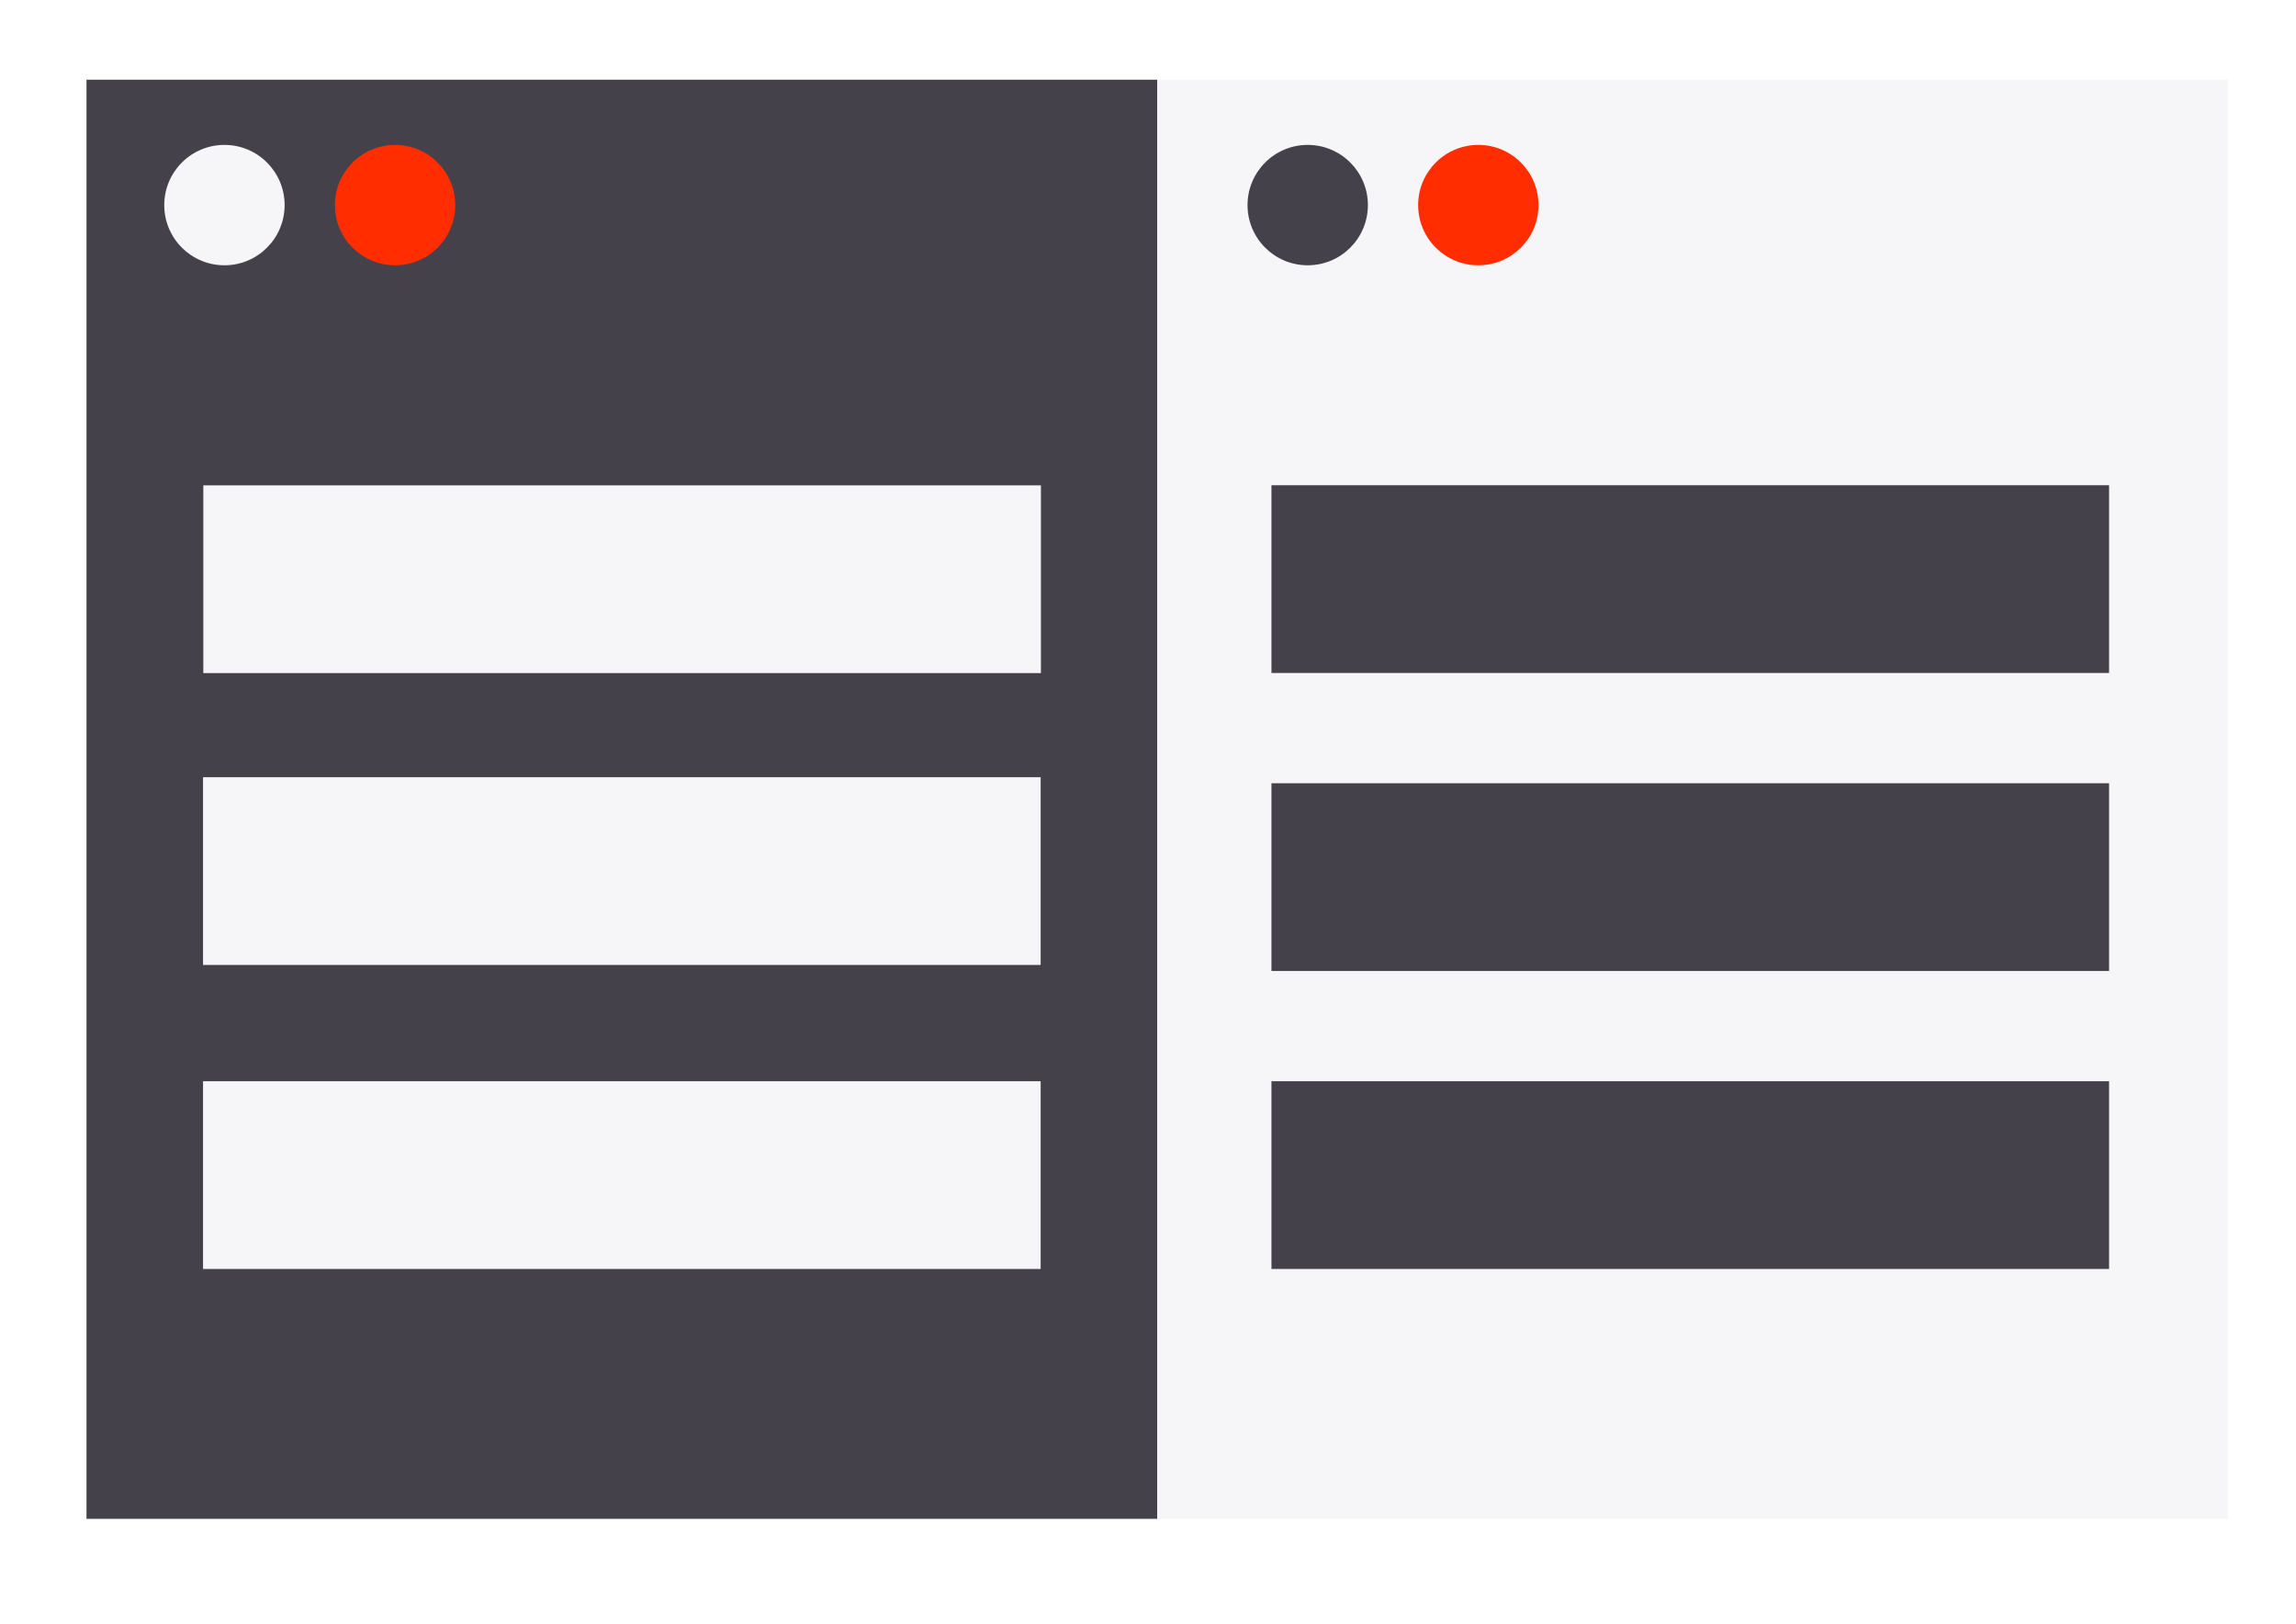
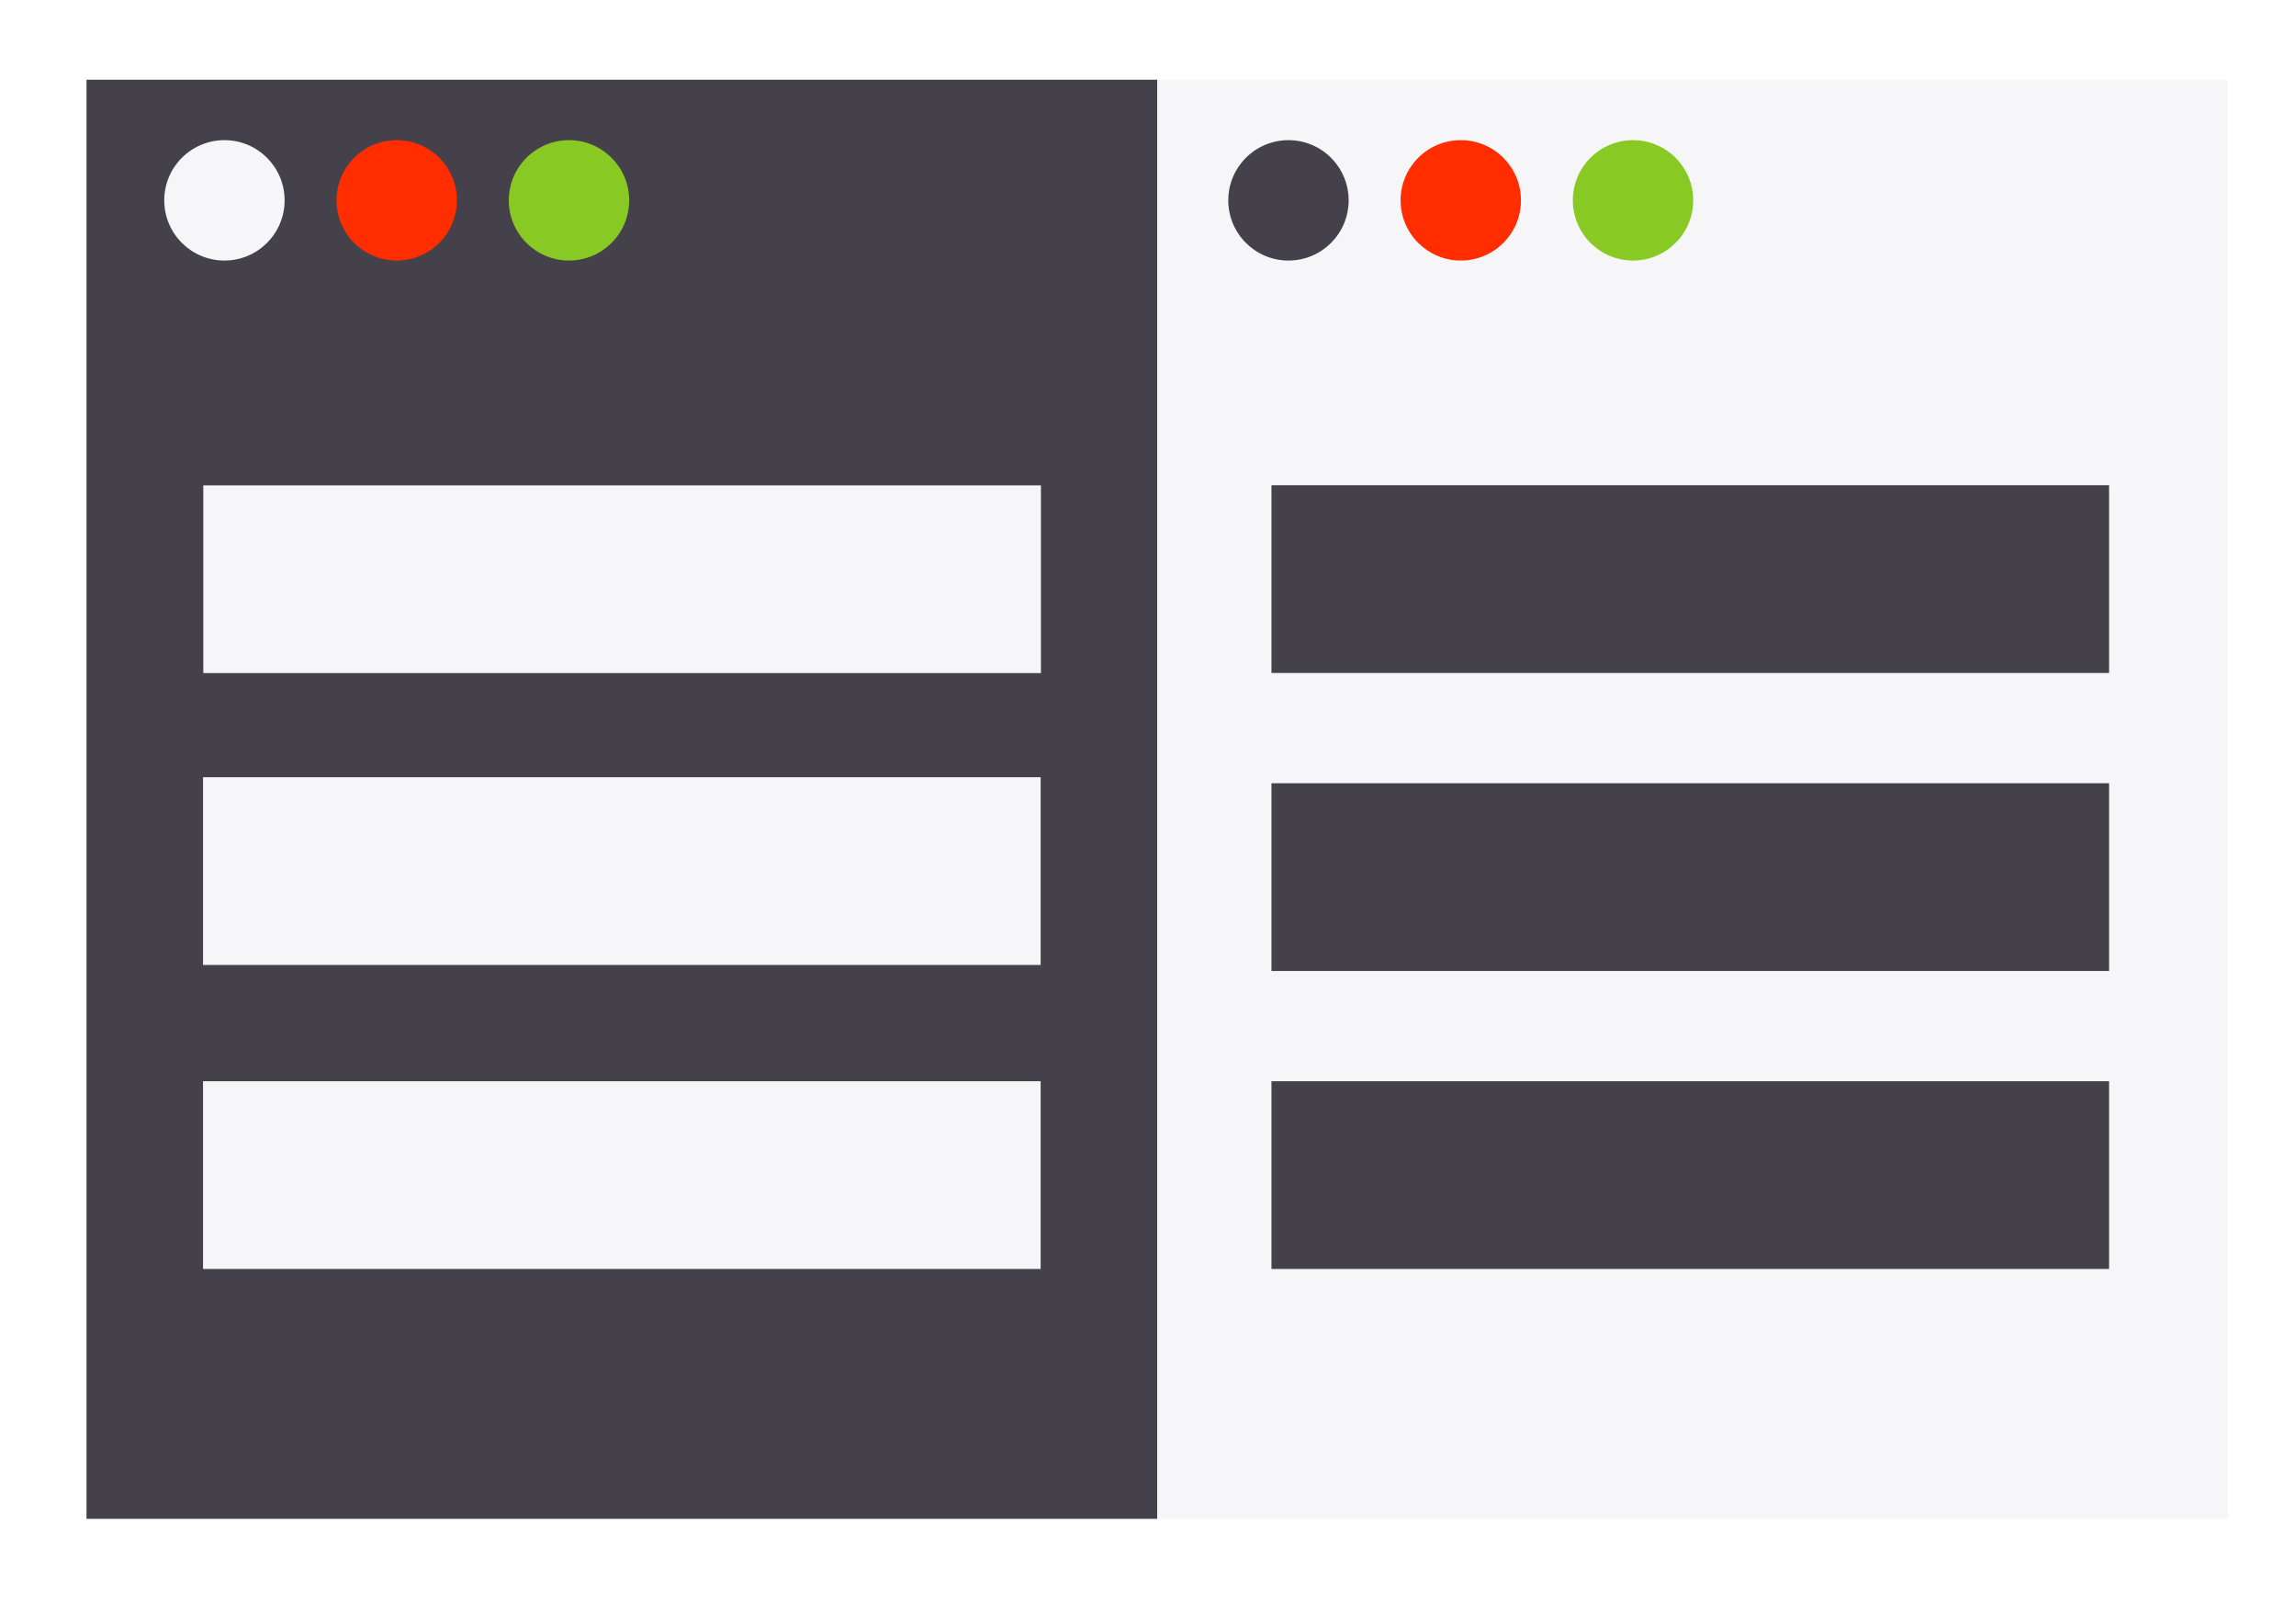
<svg xmlns="http://www.w3.org/2000/svg" width="297mm" height="210mm" version="1.1" viewBox="0 0 297 210">
+   <rect x="149.69" y="10.308" width="138.5" height="186.13" fill="#f6f5f8" stroke-linecap="square" stroke-width="7.729" />
+   <rect x="11.189" y="10.308" width="138.5" height="186.13" fill="#45414a" stroke-linecap="square" stroke-width="7.729" />
+   <circle cx="51.317" cy="25.912" r="7.785" fill="#ff2d00" />
+   <circle cx="29.032" cy="25.912" r="7.785" fill="#f6f5f8" />
+   <g stroke-linecap="square" stroke-width="4.233">
+     <rect x="26.3" y="62.773" width="108.35" height="24.281" fill="#f6f5f8" />
+     <rect x="164.47" y="62.758" width="108.35" height="24.281" fill="#45414a" />
+     <rect x="26.264" y="100.52" width="108.35" height="24.281" fill="#f6f5f8" />
+     <rect x="164.47" y="101.3" width="108.35" height="24.281" fill="#45414a" />
+     <rect x="26.264" y="139.84" width="108.35" height="24.281" fill="#f6f5f8" />
+     <rect x="164.47" y="139.84" width="108.35" height="24.281" fill="#45414a" />
+   </g>
  <g>
-     <rect x="149.69" y="10.308" width="138.5" height="186.13" fill="#f6f5f8" stroke-linecap="square" stroke-width="7.729" />
-     <rect x="11.189" y="10.308" width="138.5" height="186.13" fill="#45414a" stroke-linecap="square" stroke-width="7.729" />
-     <circle cx="191.23" cy="26.526" r="7.785" fill="#ff2d00" />
-     <circle cx="169.16" cy="26.526" r="7.785" fill="#45414a" />
-     <circle cx="51.105" cy="26.526" r="7.785" fill="#ff2d00" />
-     <circle cx="29.032" cy="26.526" r="7.785" fill="#f6f5f8" />
-     <g stroke-linecap="square" stroke-width="4.233">
-       <rect x="26.3" y="62.773" width="108.35" height="24.281" fill="#f6f5f8" />
-       <rect x="164.47" y="62.758" width="108.35" height="24.281" fill="#45414a" />
-       <rect x="26.264" y="100.52" width="108.35" height="24.281" fill="#f6f5f8" />
-       <rect x="164.47" y="101.3" width="108.35" height="24.281" fill="#45414a" />
-       <rect x="26.264" y="139.84" width="108.35" height="24.281" fill="#f6f5f8" />
-       <rect x="164.47" y="139.84" width="108.35" height="24.281" fill="#45414a" />
-     </g>
+     <circle cx="73.602" cy="25.912" r="7.785" fill="#89c923" />
+     <circle cx="188.96" cy="25.912" r="7.785" fill="#ff2d00" />
+     <circle cx="166.67" cy="25.912" r="7.785" fill="#45414a" />
+     <circle cx="211.24" cy="25.912" r="7.785" fill="#89c923" />
  </g>
</svg>
